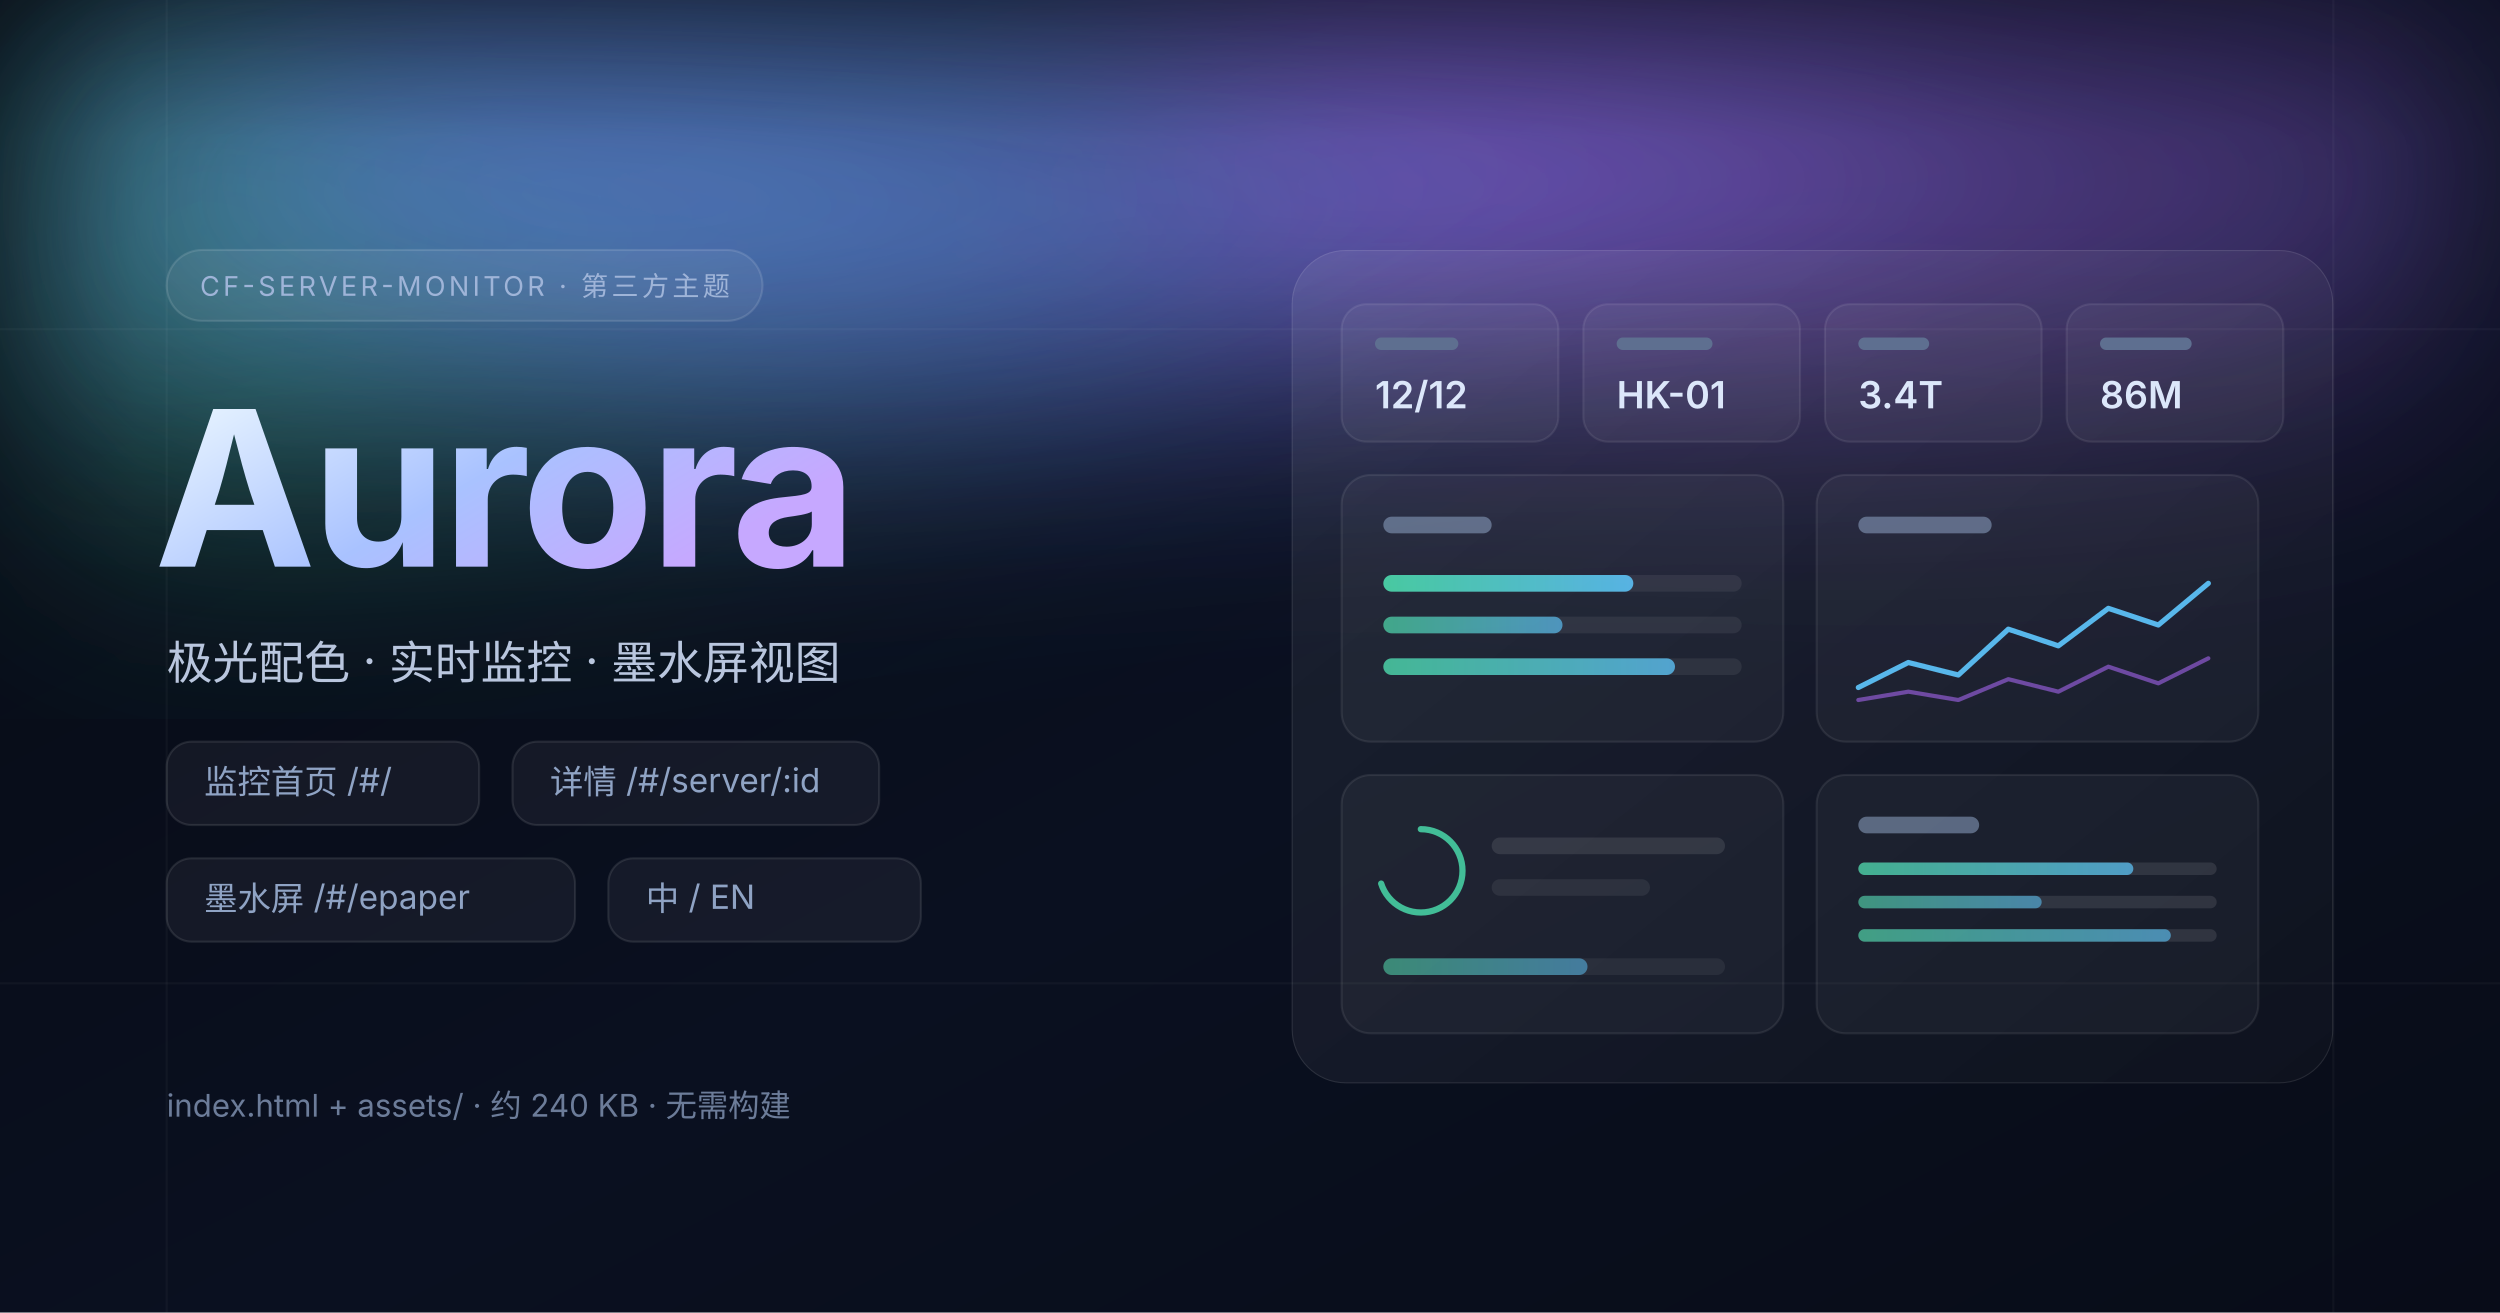
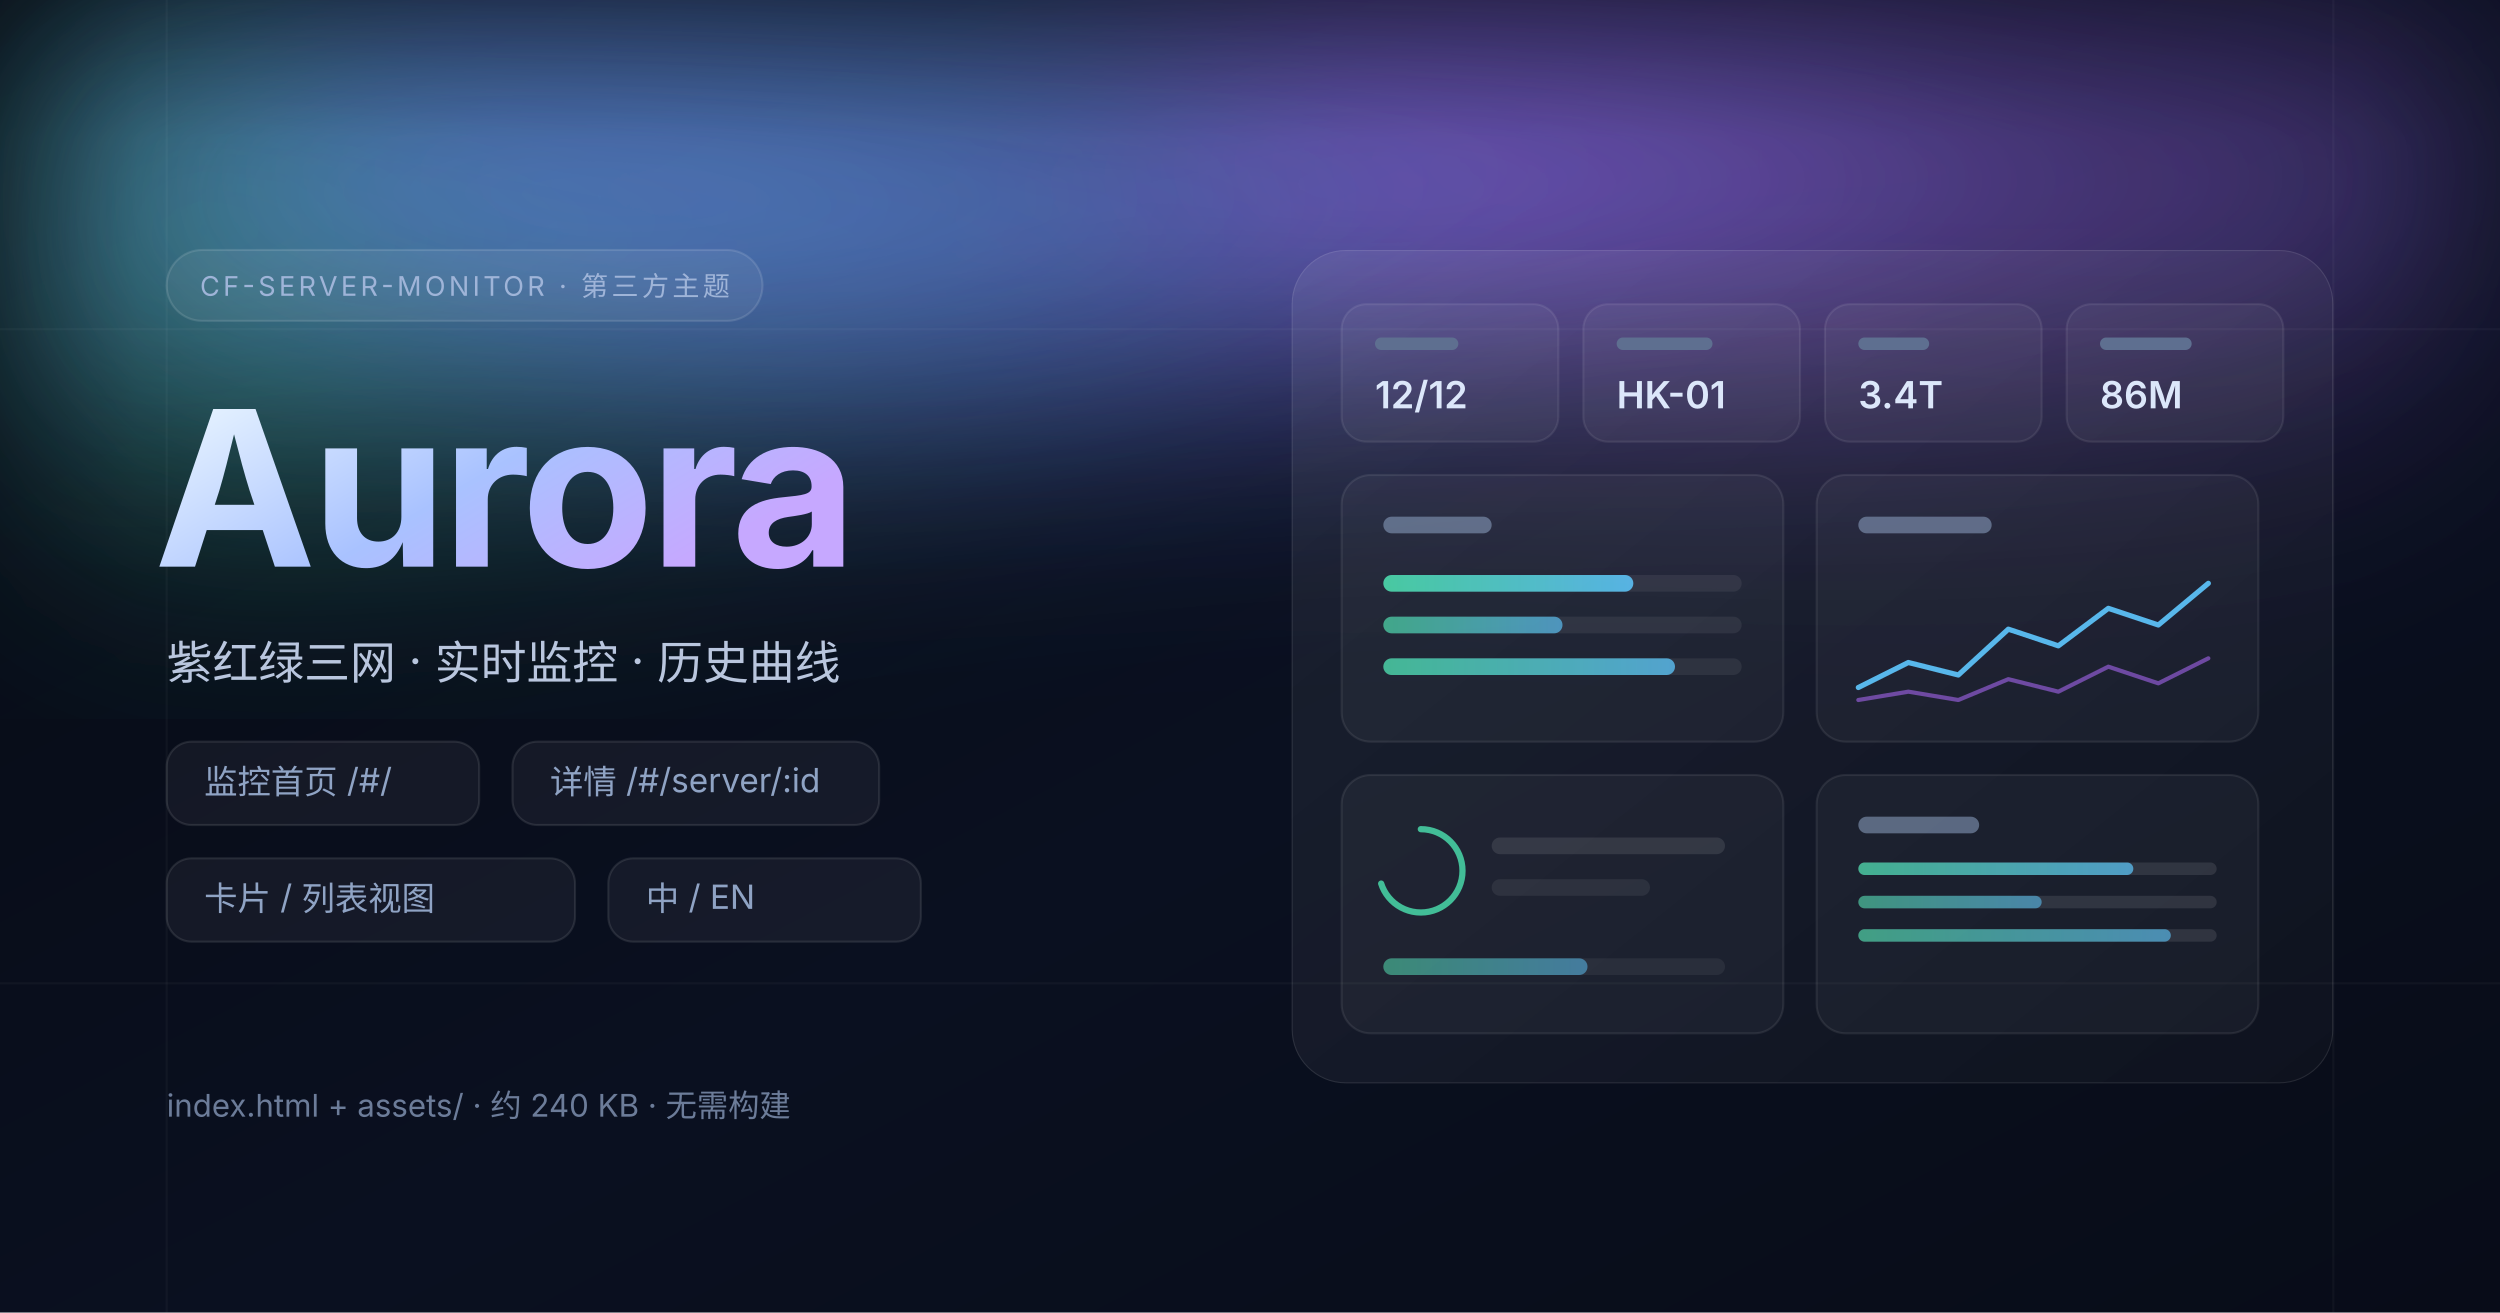
<svg xmlns="http://www.w3.org/2000/svg" width="1200" height="630" viewBox="0 0 1200 630" role="img" aria-label="Aurora — CF-Server-Monitor 第三方主题">
  <defs>
    <linearGradient id="bg" x1="0" y1="0" x2="1" y2="1">
      <stop offset="0" stop-color="#060912" />
      <stop offset="0.55" stop-color="#0A1020" />
      <stop offset="1" stop-color="#080C18" />
    </linearGradient>
    <linearGradient id="auroraA" x1="0" y1="0" x2="1" y2="1">
      <stop offset="0" stop-color="#4BE3B0" />
      <stop offset="1" stop-color="#4BE3B0" stop-opacity="0" />
    </linearGradient>
    <linearGradient id="auroraB" x1="0" y1="1" x2="1" y2="0">
      <stop offset="0" stop-color="#6E8BFF" />
      <stop offset="1" stop-color="#6E8BFF" stop-opacity="0" />
    </linearGradient>
    <linearGradient id="auroraC" x1="0" y1="0" x2="1" y2="1">
      <stop offset="0" stop-color="#B06BFF" />
      <stop offset="1" stop-color="#B06BFF" stop-opacity="0" />
    </linearGradient>
    <linearGradient id="titleGrad" x1="0" y1="0" x2="1" y2="0.4">
      <stop offset="0" stop-color="#EAF6FF" />
      <stop offset="0.55" stop-color="#A9C2FF" />
      <stop offset="1" stop-color="#C6A8FF" />
    </linearGradient>
    <linearGradient id="barGood" x1="0" y1="0" x2="1" y2="0">
      <stop offset="0" stop-color="#4BE3B0" />
      <stop offset="1" stop-color="#5EC8FF" />
    </linearGradient>
    <filter id="blurA" x="-30%" y="-30%" width="160%" height="160%">
      <feGaussianBlur stdDeviation="70" />
    </filter>
    <filter id="blurB" x="-30%" y="-30%" width="160%" height="160%">
      <feGaussianBlur stdDeviation="46" />
    </filter>
    <linearGradient id="panel" x1="0" y1="0" x2="1" y2="1">
      <stop offset="0" stop-color="#FFFFFF" stop-opacity="0.07" />
      <stop offset="1" stop-color="#FFFFFF" stop-opacity="0.02" />
    </linearGradient>
    <clipPath id="cardClip">
      <rect x="620" y="120" width="500" height="400" rx="26" />
    </clipPath>
  </defs>
  <rect width="1200" height="630" fill="url(#bg)" />
  <g filter="url(#blurA)">
    <ellipse cx="180" cy="90" rx="380" ry="150" fill="url(#auroraA)" />
    <ellipse cx="520" cy="40" rx="430" ry="130" fill="url(#auroraB)" />
    <ellipse cx="980" cy="40" rx="420" ry="150" fill="url(#auroraC)" />
  </g>
  <g filter="url(#blurB)" opacity="0.55">
    <path d="M-40 210 C 220 120, 420 250, 660 150 C 860 68, 1010 190, 1240 110 L1240 0 L-40 0 Z" fill="url(#auroraB)" opacity="0.45" />
  </g>
  <g stroke="#FFFFFF" stroke-opacity="0.035">
    <path d="M0 158 H1200 M0 472 H1200" />
    <path d="M80 0 V630 M1120 0 V630" />
  </g>
  <g font-family="Inter, 'Segoe UI', system-ui, -apple-system, 'PingFang SC', 'Microsoft YaHei', 'Noto Sans CJK SC', 'Source Han Sans SC', sans-serif">
    <g transform="translate(80,120)">
      <rect x="0" y="0" width="286" height="34" rx="17" fill="#FFFFFF" fill-opacity="0.06" stroke="#FFFFFF" stroke-opacity="0.12" />
      <text x="16" y="22" font-size="13" letter-spacing="1.6" fill="#9FB4D8">CF-SERVER-MONITOR · 第三方主题</text>
    </g>
    <text x="74" y="272" font-size="104" font-weight="700" letter-spacing="-2" fill="url(#titleGrad)">Aurora</text>
-     <text x="80" y="326" font-size="22" fill="#B9C6DE">极光配色 · 实时监控 · 墨水屏视图</text>
+     <text x="80" y="326" font-size="22" fill="#B9C6DE">紫红绿三网 · 实时监控 · 历史曲线</text>
    <g fill="#8FA3C4" font-size="16">
      <g transform="translate(80,372)">
        <rect x="0" y="-16" width="150" height="40" rx="12" fill="#FFFFFF" fill-opacity="0.05" stroke="#FFFFFF" stroke-opacity="0.10" />
        <text x="18" y="9">监控首页 /#/</text>
      </g>
      <g transform="translate(246,372)">
        <rect x="0" y="-16" width="176" height="40" rx="12" fill="#FFFFFF" fill-opacity="0.05" stroke="#FFFFFF" stroke-opacity="0.10" />
        <text x="18" y="9">详情 /#/server/:id</text>
      </g>
      <g transform="translate(80,428)">
        <rect x="0" y="-16" width="196" height="40" rx="12" fill="#FFFFFF" fill-opacity="0.05" stroke="#FFFFFF" stroke-opacity="0.10" />
-         <text x="18" y="9">墨水屏 /#/epaper</text>
+         <text x="18" y="9">卡片 / 列表视图</text>
      </g>
      <g transform="translate(292,428)">
        <rect x="0" y="-16" width="150" height="40" rx="12" fill="#FFFFFF" fill-opacity="0.05" stroke="#FFFFFF" stroke-opacity="0.10" />
        <text x="18" y="9">中 / EN</text>
      </g>
    </g>
    <text x="80" y="536" font-size="15" fill="#6C7C99">index.html + assets/ · 约 240 KB · 无需构建</text>
  </g>
  <g clip-path="url(#cardClip)">
    <rect x="620" y="120" width="500" height="400" rx="26" fill="url(#panel)" stroke="#FFFFFF" stroke-opacity="0.10" />
    <g fill="#FFFFFF" fill-opacity="0.05" stroke="#FFFFFF" stroke-opacity="0.08">
      <rect x="644" y="146" width="104" height="66" rx="12" />
      <rect x="760" y="146" width="104" height="66" rx="12" />
      <rect x="876" y="146" width="104" height="66" rx="12" />
      <rect x="992" y="146" width="104" height="66" rx="12" />
    </g>
    <g fill="#5E6F90">
      <rect x="660" y="162" width="40" height="6" rx="3" />
      <rect x="776" y="162" width="46" height="6" rx="3" />
      <rect x="892" y="162" width="34" height="6" rx="3" />
      <rect x="1008" y="162" width="44" height="6" rx="3" />
    </g>
    <g fill="#DCE7FA" font-family="Inter, 'Noto Sans CJK SC', system-ui, sans-serif" font-size="18" font-weight="600">
      <text x="660" y="196">12/12</text>
      <text x="776" y="196">HK-01</text>
      <text x="892" y="196">3.4T</text>
      <text x="1008" y="196">86M</text>
    </g>
    <g>
      <rect x="644" y="228" width="212" height="128" rx="14" fill="#FFFFFF" fill-opacity="0.04" stroke="#FFFFFF" stroke-opacity="0.08" />
      <rect x="664" y="248" width="52" height="8" rx="4" fill="#8FA3C4" fill-opacity="0.55" />
      <g fill="#FFFFFF" fill-opacity="0.07">
        <rect x="664" y="276" width="172" height="8" rx="4" />
        <rect x="664" y="296" width="172" height="8" rx="4" />
        <rect x="664" y="316" width="172" height="8" rx="4" />
      </g>
      <rect x="664" y="276" width="120" height="8" rx="4" fill="url(#barGood)" opacity="0.85" />
      <rect x="664" y="296" width="86" height="8" rx="4" fill="url(#barGood)" opacity="0.65" />
      <rect x="664" y="316" width="140" height="8" rx="4" fill="url(#barGood)" opacity="0.75" />
    </g>
    <g>
      <rect x="872" y="228" width="212" height="128" rx="14" fill="#FFFFFF" fill-opacity="0.04" stroke="#FFFFFF" stroke-opacity="0.08" />
      <rect x="892" y="248" width="64" height="8" rx="4" fill="#8FA3C4" fill-opacity="0.55" />
      <path d="M892 330 L916 318 L940 324 L964 302 L988 310 L1012 292 L1036 300 L1060 280" fill="none" stroke="#5EC8FF" stroke-width="2.5" stroke-linejoin="round" stroke-linecap="round" opacity="0.9" />
      <path d="M892 336 L916 332 L940 336 L964 326 L988 332 L1012 320 L1036 328 L1060 316" fill="none" stroke="#B06BFF" stroke-width="2" stroke-linejoin="round" stroke-linecap="round" opacity="0.55" />
    </g>
    <g>
      <rect x="644" y="372" width="212" height="124" rx="14" fill="#FFFFFF" fill-opacity="0.04" stroke="#FFFFFF" stroke-opacity="0.08" />
      <circle cx="682" cy="418" r="20" fill="none" stroke="#4BE3B0" stroke-width="3" stroke-opacity="0.8" stroke-dasharray="88 38" stroke-linecap="round" transform="rotate(-90 682 418)" />
      <rect x="716" y="402" width="112" height="8" rx="4" fill="#FFFFFF" fill-opacity="0.10" />
      <rect x="716" y="422" width="76" height="8" rx="4" fill="#FFFFFF" fill-opacity="0.07" />
      <rect x="664" y="460" width="164" height="8" rx="4" fill="#FFFFFF" fill-opacity="0.06" />
      <rect x="664" y="460" width="98" height="8" rx="4" fill="url(#barGood)" opacity="0.5" />
    </g>
    <g>
      <rect x="872" y="372" width="212" height="124" rx="14" fill="#FFFFFF" fill-opacity="0.04" stroke="#FFFFFF" stroke-opacity="0.08" />
      <rect x="892" y="392" width="58" height="8" rx="4" fill="#8FA3C4" fill-opacity="0.55" />
      <g fill="#FFFFFF" fill-opacity="0.10">
        <rect x="892" y="414" width="172" height="6" rx="3" />
        <rect x="892" y="430" width="172" height="6" rx="3" />
        <rect x="892" y="446" width="172" height="6" rx="3" />
      </g>
      <rect x="892" y="414" width="132" height="6" rx="3" fill="url(#barGood)" opacity="0.7" />
      <rect x="892" y="430" width="88" height="6" rx="3" fill="url(#barGood)" opacity="0.55" />
      <rect x="892" y="446" width="150" height="6" rx="3" fill="url(#barGood)" opacity="0.6" />
    </g>
  </g>
  <rect width="1200" height="630" fill="none" />
</svg>
